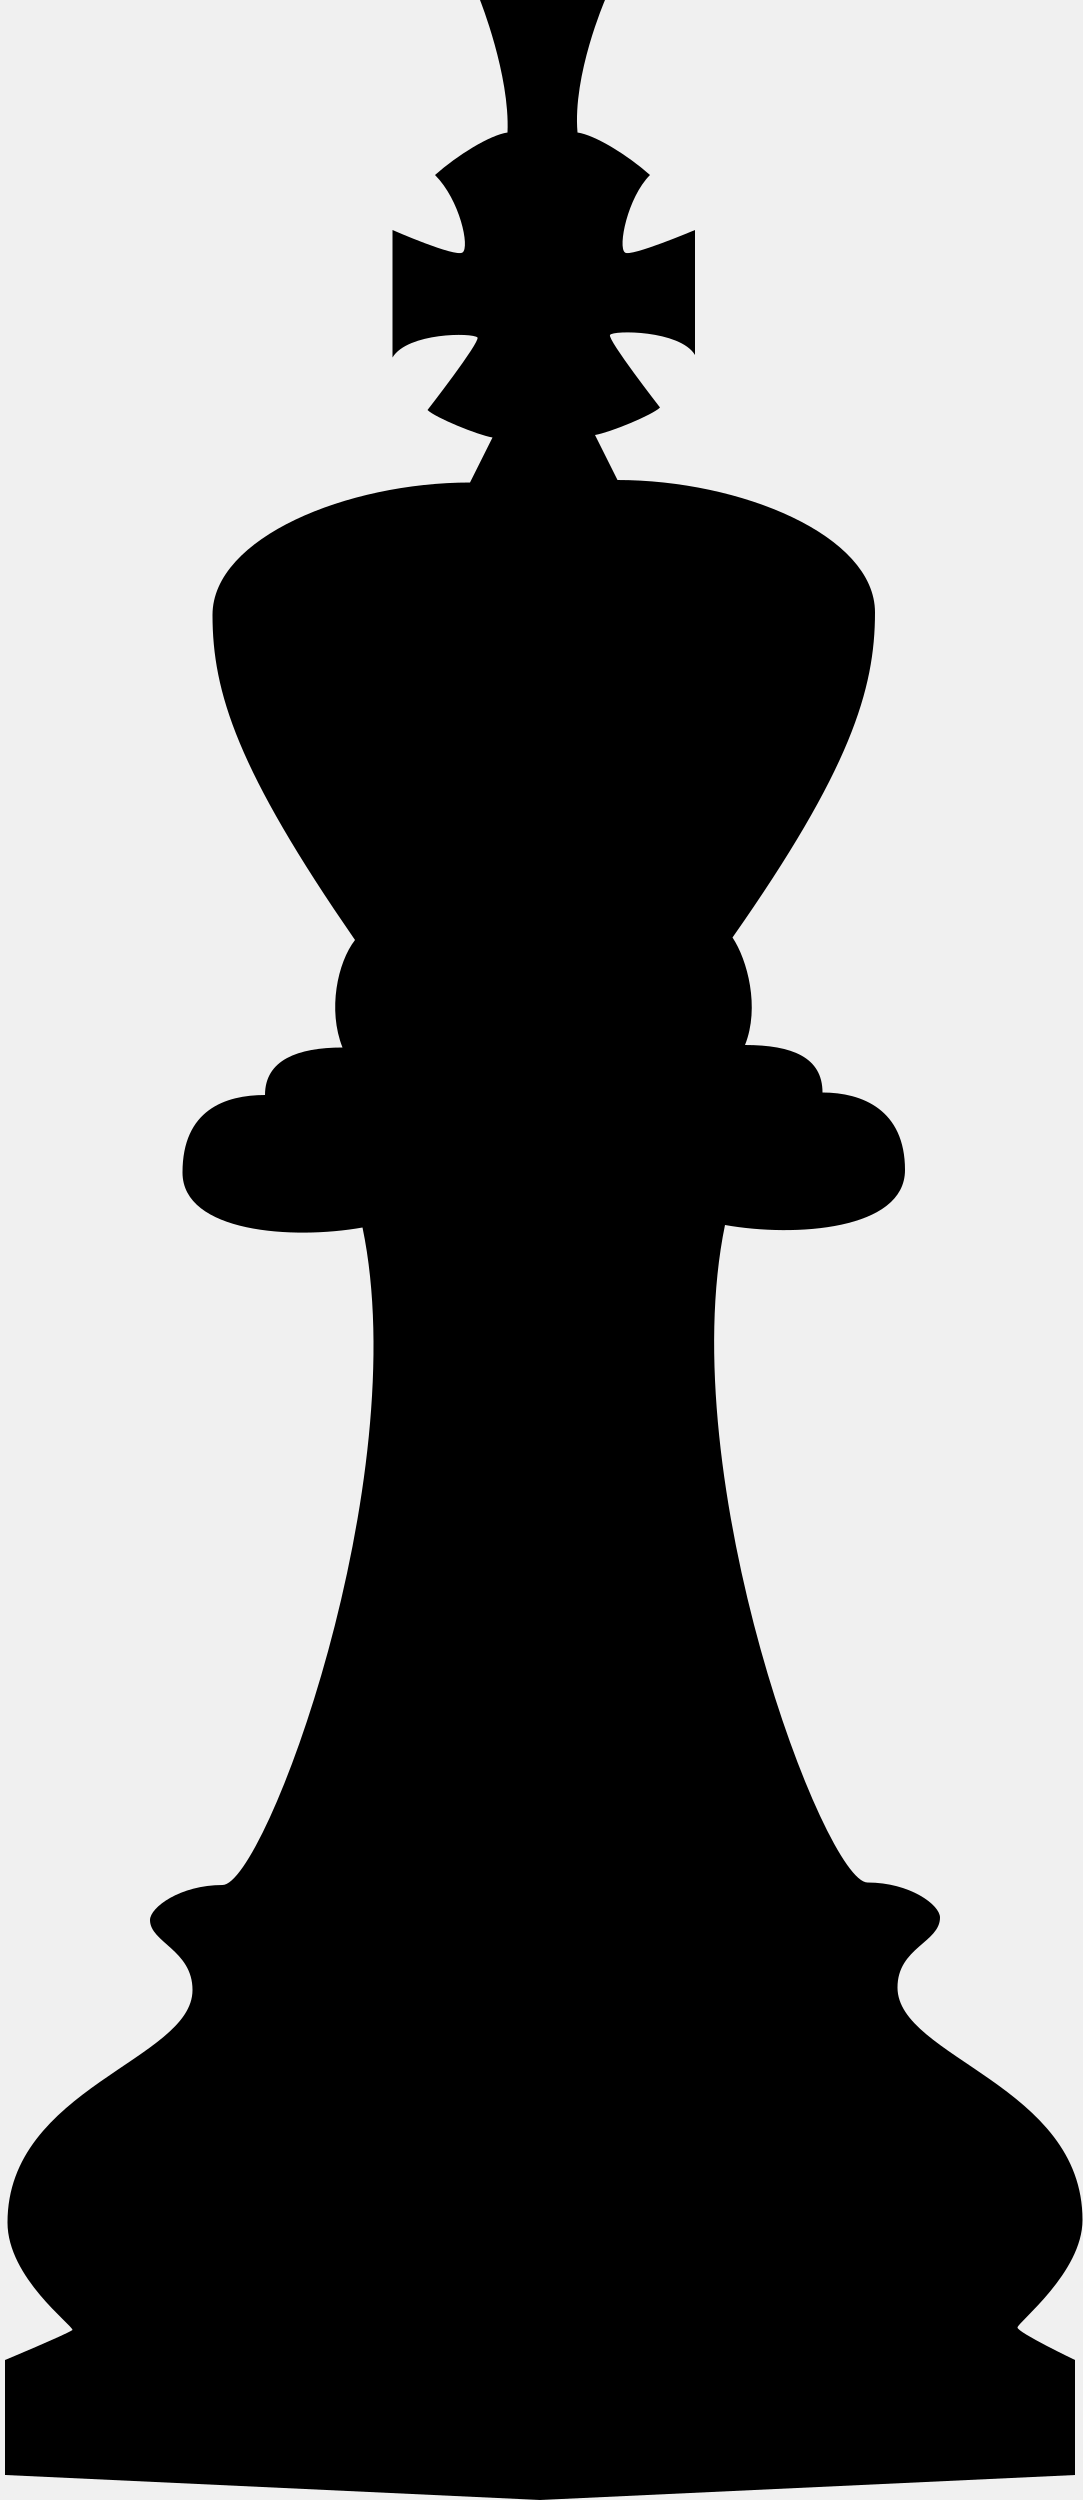
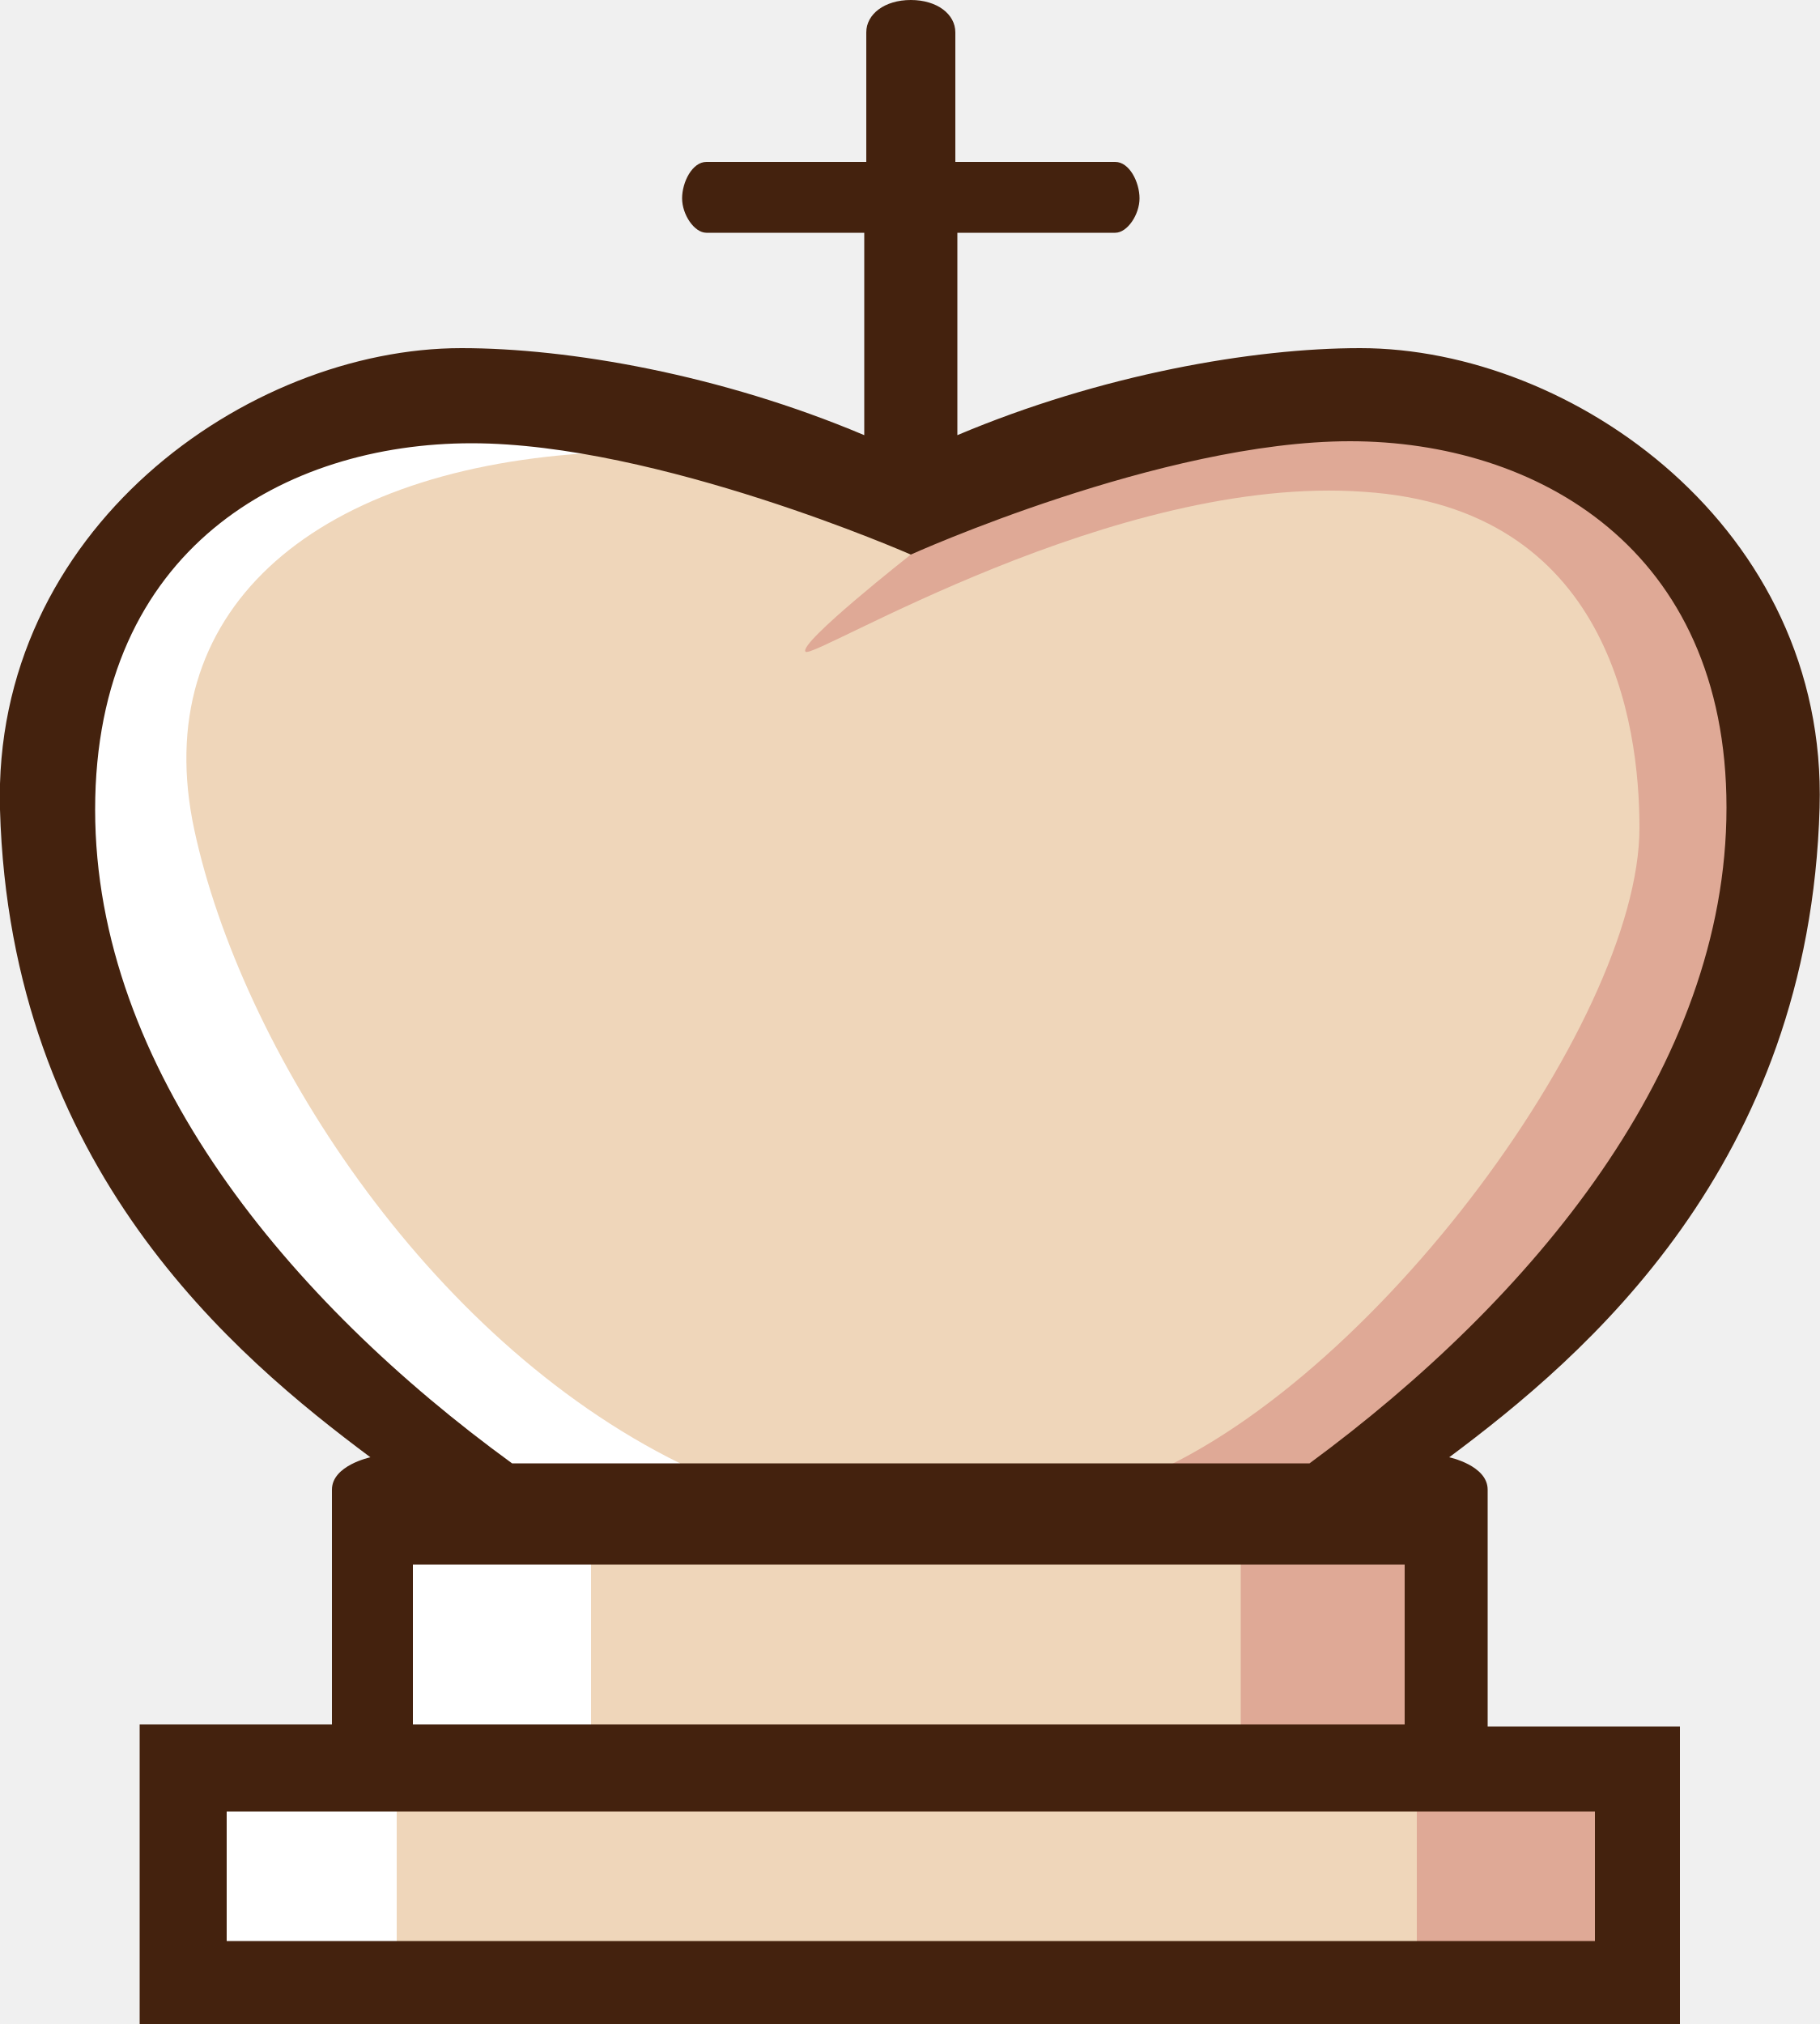
- <svg xmlns="http://www.w3.org/2000/svg" version="1.1" id="Layer_1" x="0px" y="0px" viewBox="0 0 43.3 100" style="enable-background:new 0 0 43.3 100;" xml:space="preserve">
-   <path d="M0.2,94.4V99l21.4,1l21.4-1v-4.6c0,0-2.3-1.1-2.3-1.3c0-0.2,2.6-2.2,2.6-4.3c0-5.4-7.4-6.5-7.4-9.3  c0-1.6,1.7-1.8,1.7-2.8c0-0.5-1.2-1.4-2.9-1.4C33,75.3,26.9,59.2,29,49c2.8,0.5,7.2,0.2,7.2-2.2c0-2.4-1.7-3.1-3.3-3.1  c0-1.4-1.2-1.9-3.1-1.9c0.6-1.5,0.1-3.4-0.5-4.3c4.7-6.7,5.7-9.9,5.7-13s-5.4-5.3-10.3-5.3l-0.9-1.8c0.6-0.1,2.3-0.8,2.6-1.1  c0,0-2.1-2.7-2-2.9c0.1-0.2,2.8-0.2,3.4,0.8V9.2c0,0-2.6,1.1-2.8,0.9C24.7,9.9,25.1,7.9,26,7c-0.9-0.8-2.2-1.6-2.9-1.7  C22.9,3,24.2,0,24.2,0l-5,0c0,0,1.2,3,1.1,5.3c-0.7,0.1-2,0.9-2.9,1.7c1,1,1.4,2.9,1.1,3.1c-0.3,0.2-2.8-0.9-2.8-0.9v5.1  c0.6-1,3.2-1,3.4-0.8c0.1,0.2-2,2.9-2,2.9c0.3,0.3,2,1,2.6,1.1l-0.9,1.8c-4.9,0-10.3,2.2-10.3,5.3s1,6.2,5.7,13  c-0.7,0.9-1.1,2.8-0.5,4.3c-1.8,0-3.1,0.5-3.1,1.9c-1.6,0-3.3,0.6-3.3,3.1c0,2.4,4.4,2.7,7.2,2.2c2.1,10.1-3.9,26.3-5.6,26.3  c-1.7,0-2.9,0.9-2.9,1.4c0,0.9,1.7,1.2,1.7,2.8c0,2.8-7.4,3.9-7.4,9.3c0,2.2,2.6,4.1,2.6,4.3C2.6,93.4,0.2,94.4,0.2,94.4z" />
+ <svg xmlns="http://www.w3.org/2000/svg" version="1.1" x="0px" y="0px" viewBox="0 0 89.9 100" style="enable-background:new 0 0 89.9 100;" xml:space="preserve">
+   <style type="text/css">
+ 	.body{fill:#EFD6BA;}
+ 	.shadow{fill:#DFA996;}
+ 	.light{fill:#FFFFFF;}
+ 	.outline{fill:#44220E;}
+ </style>
+   <g id="Layer_1">
+     <path class="body" d="M69.4,19.7l16.4,15.2L74.5,66.7l-8.4,6.9l-0.5,13.3c0,0,10.1,1,10.2,1.6s-3.6,8-3.6,8l-62,2.6l3-11l7.4-1   l-2-23.3L6.7,40.4l5.2-14.2l16.4-5.5l12.4,3l13.4-1.9L69.4,19.7z" />
+   </g>
+   <g id="Layer_2">
+     <path class="shadow" d="M45,27.4c0,0-5.6,4.4-5.2,4.8s15.3-8.8,27.6-7.9C79.5,25.1,81,35.7,81,40.9c0,9.7-13.8,28.4-25.6,32.5l1.1,0.8   l8,1.1l16-13.8l7.7-23l-4.5-10.7l-11-7.1H58.3l-12.6,4.2L45,27.4z" />
+     <path class="shadow" d="M61.3,76.7c0,0,0,8.8,0,9c0,0.3,9.5-0.8,9.5,0s0-9,0-9H61.3z" />
+     <path class="shadow" d="M70,88.4v9.1c0,0,10.7,0.2,10.7,0s0-10,0-10L70,88.4z" />
+   </g>
+   <g id="Layer_3">
+     <g>
+       <path class="light" d="M28.9,22.4C15.3,23.3,7.3,30.3,9.6,41s11.4,25.1,24,31.3v1.9h-10l-6.2-6.1l-14-19.8v-16l7.8-9.1l10-2.5    L28.9,22.4z" />
+       <polygon class="light" points="29.2,77.3 29.2,85.8 18.5,85.8 18.5,75.4 29.2,75.4   " />
+       <polygon class="light" points="19.6,89.5 19.6,98 8.9,98 8.9,87.5 19.6,87.5   " />
+     </g>
+   </g>
+   <g id="Layer_4">
+     <path class="outline" d="M73.5,73.6c0-1.2-1.9-1.6-1.9-1.6c6.7-5,17.8-14.4,18.3-32.1c0.4-13.8-12.2-22.7-22.7-22.7   c-5.3,0-12.8,1.3-19.9,4.3v-10c0,0,7.3,0,7.8,0c0.6,0,1.2-0.9,1.2-1.7C56.3,9,55.8,8,55.1,8c-1.1,0-7.9,0-7.9,0s0-5.5,0-6.4   C47.2,0.7,46.3,0,45,0c-1.3,0-2.2,0.7-2.2,1.6c0,0.9,0,6.4,0,6.4s-6.9,0-7.9,0c-0.7,0-1.2,1-1.2,1.8c0,0.8,0.6,1.7,1.2,1.7   c0.6,0,7.8,0,7.8,0v10c-7.1-3-14.6-4.3-19.9-4.3C12.2,17.2-0.4,26.2,0,40C0.5,57.7,11.6,67,18.3,72c0,0-1.9,0.4-1.9,1.6   c0,1.2,0,11.6,0,11.6H6.9V100H83V85.3h-9.5C73.5,85.3,73.5,74.8,73.5,73.6z M4.7,40c0-12.9,9.4-18.1,18.6-18.1S45,27.4,45,27.4   s12.4-5.6,21.7-5.6c9.2,0,18.6,5.3,18.6,18.1s-9.6,24.3-20.6,32.4H25.3C14.3,64.3,4.7,52.8,4.7,40z M69.4,77.3v7.9h-49v-7.9H69.4z    M78.8,89.5v6.4H11.2v-6.4H78.8z" />
+   </g>
</svg>
